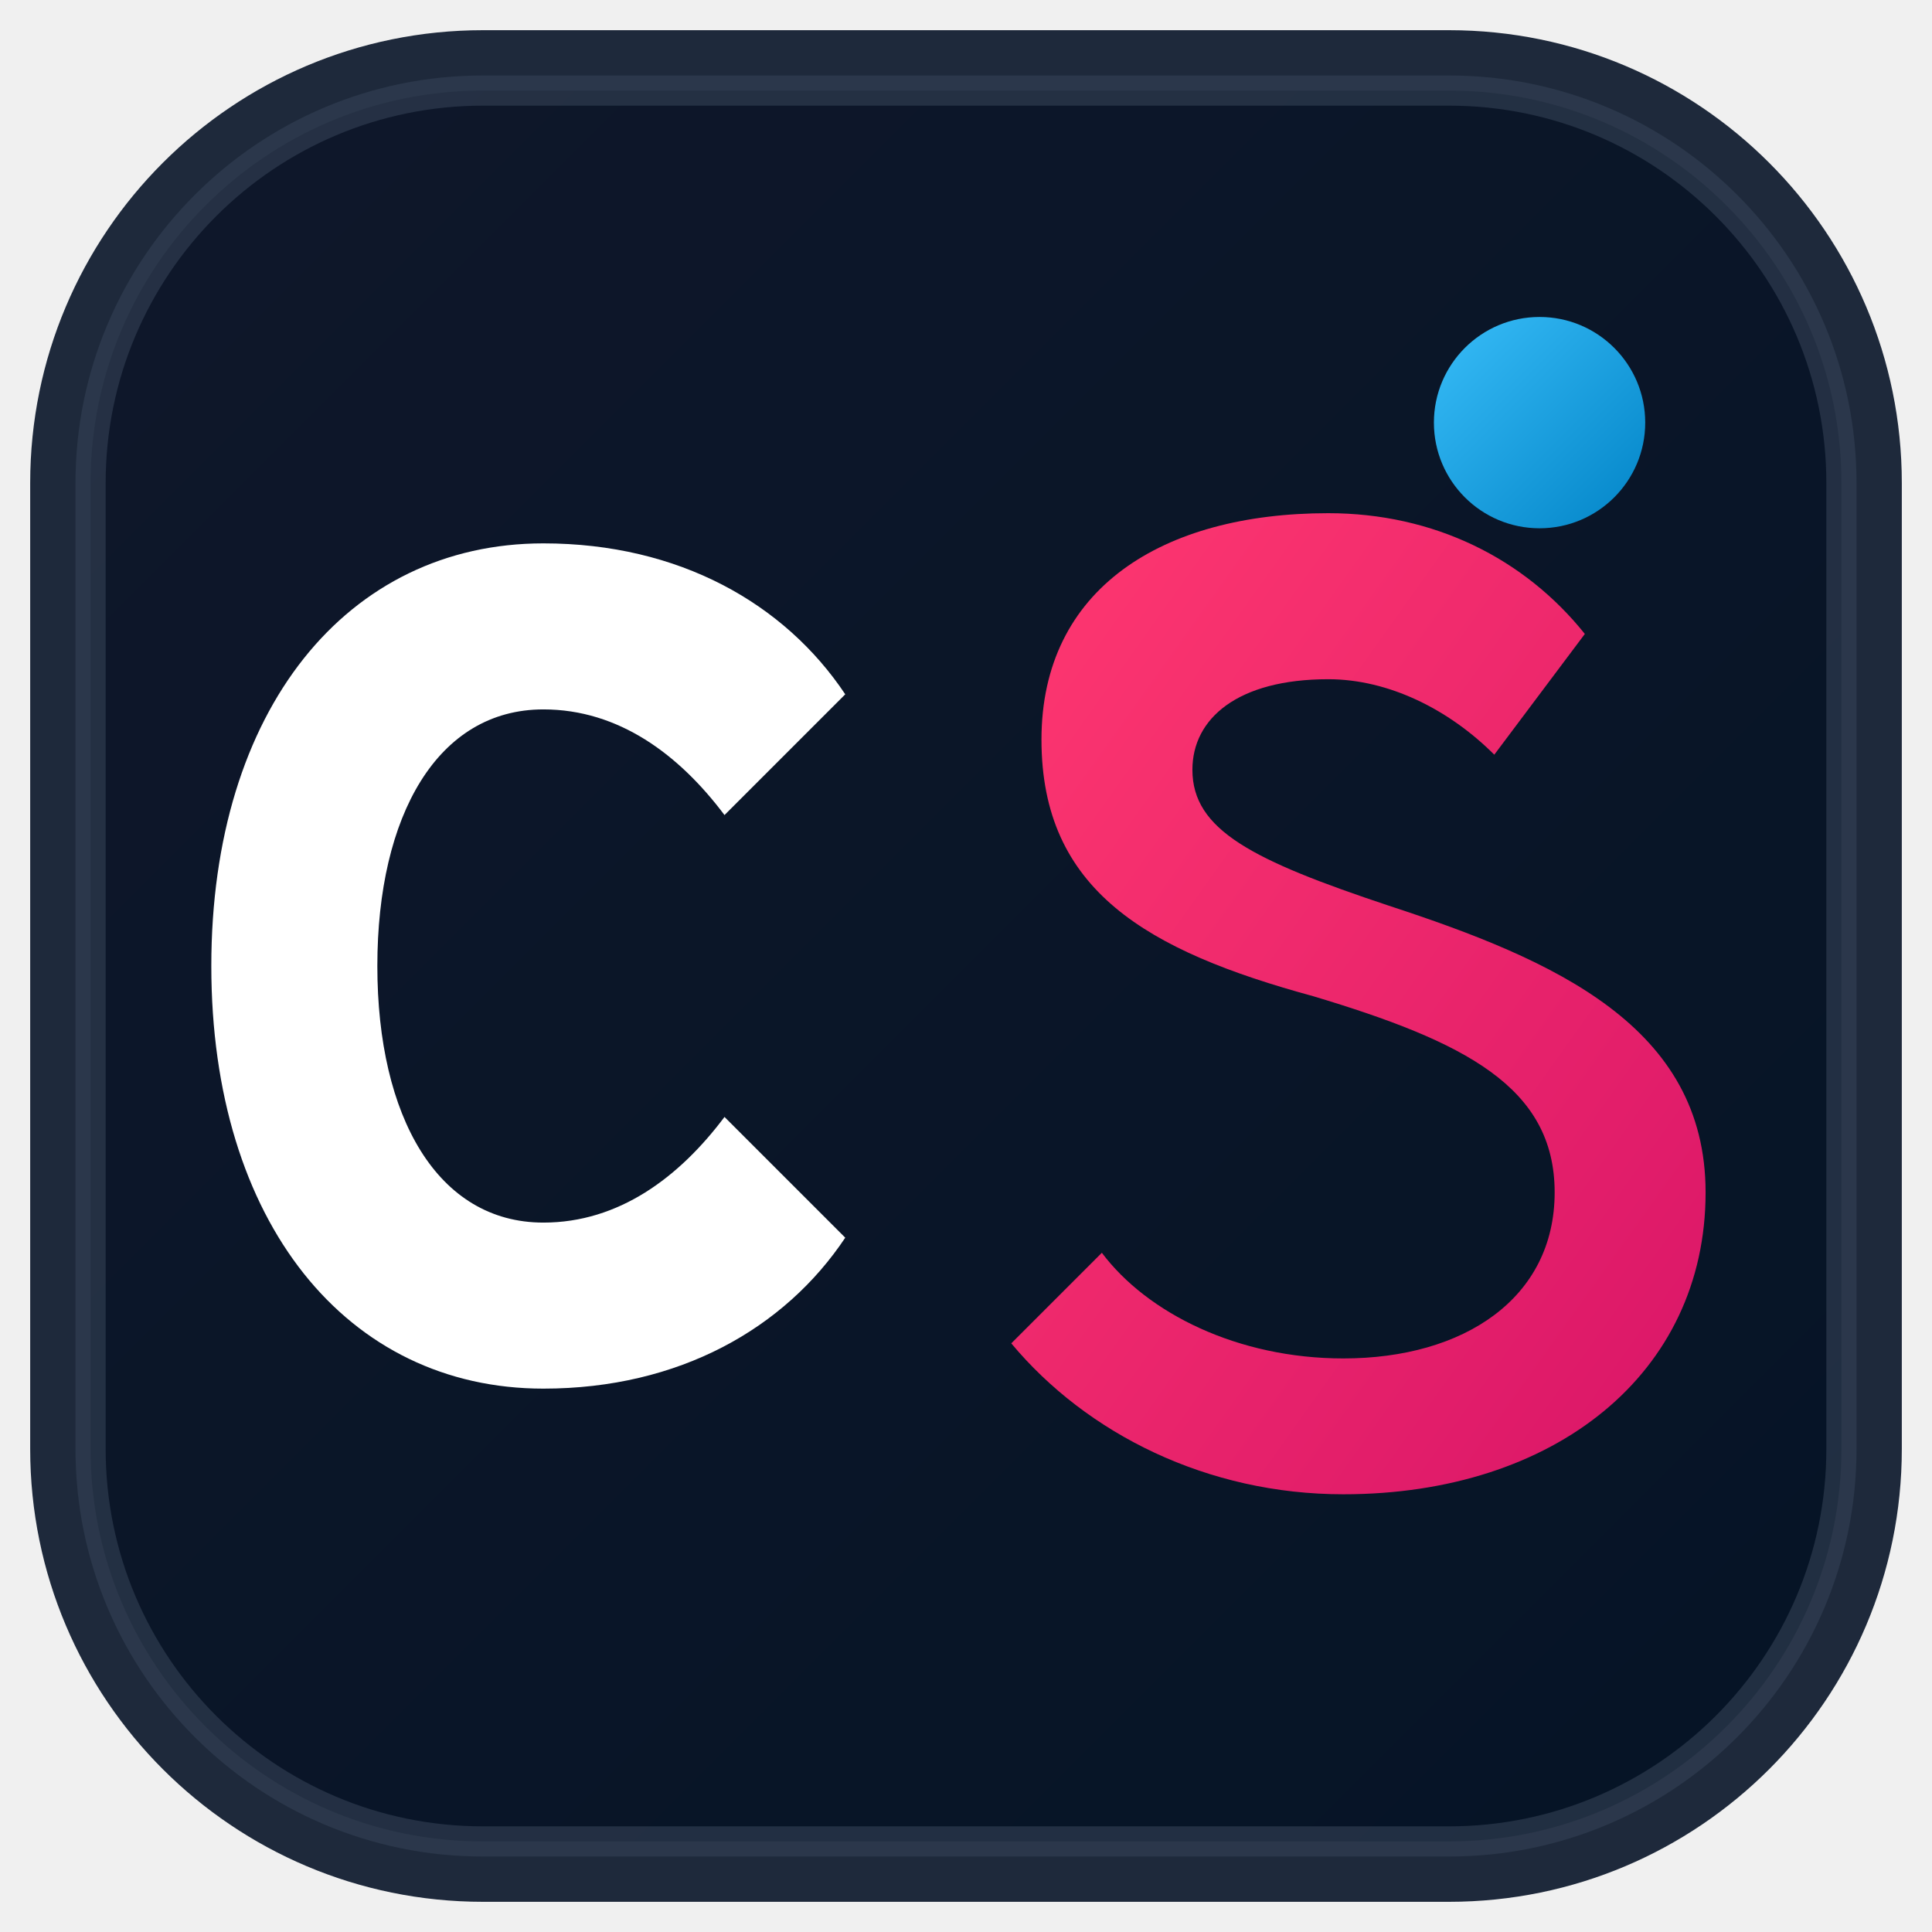
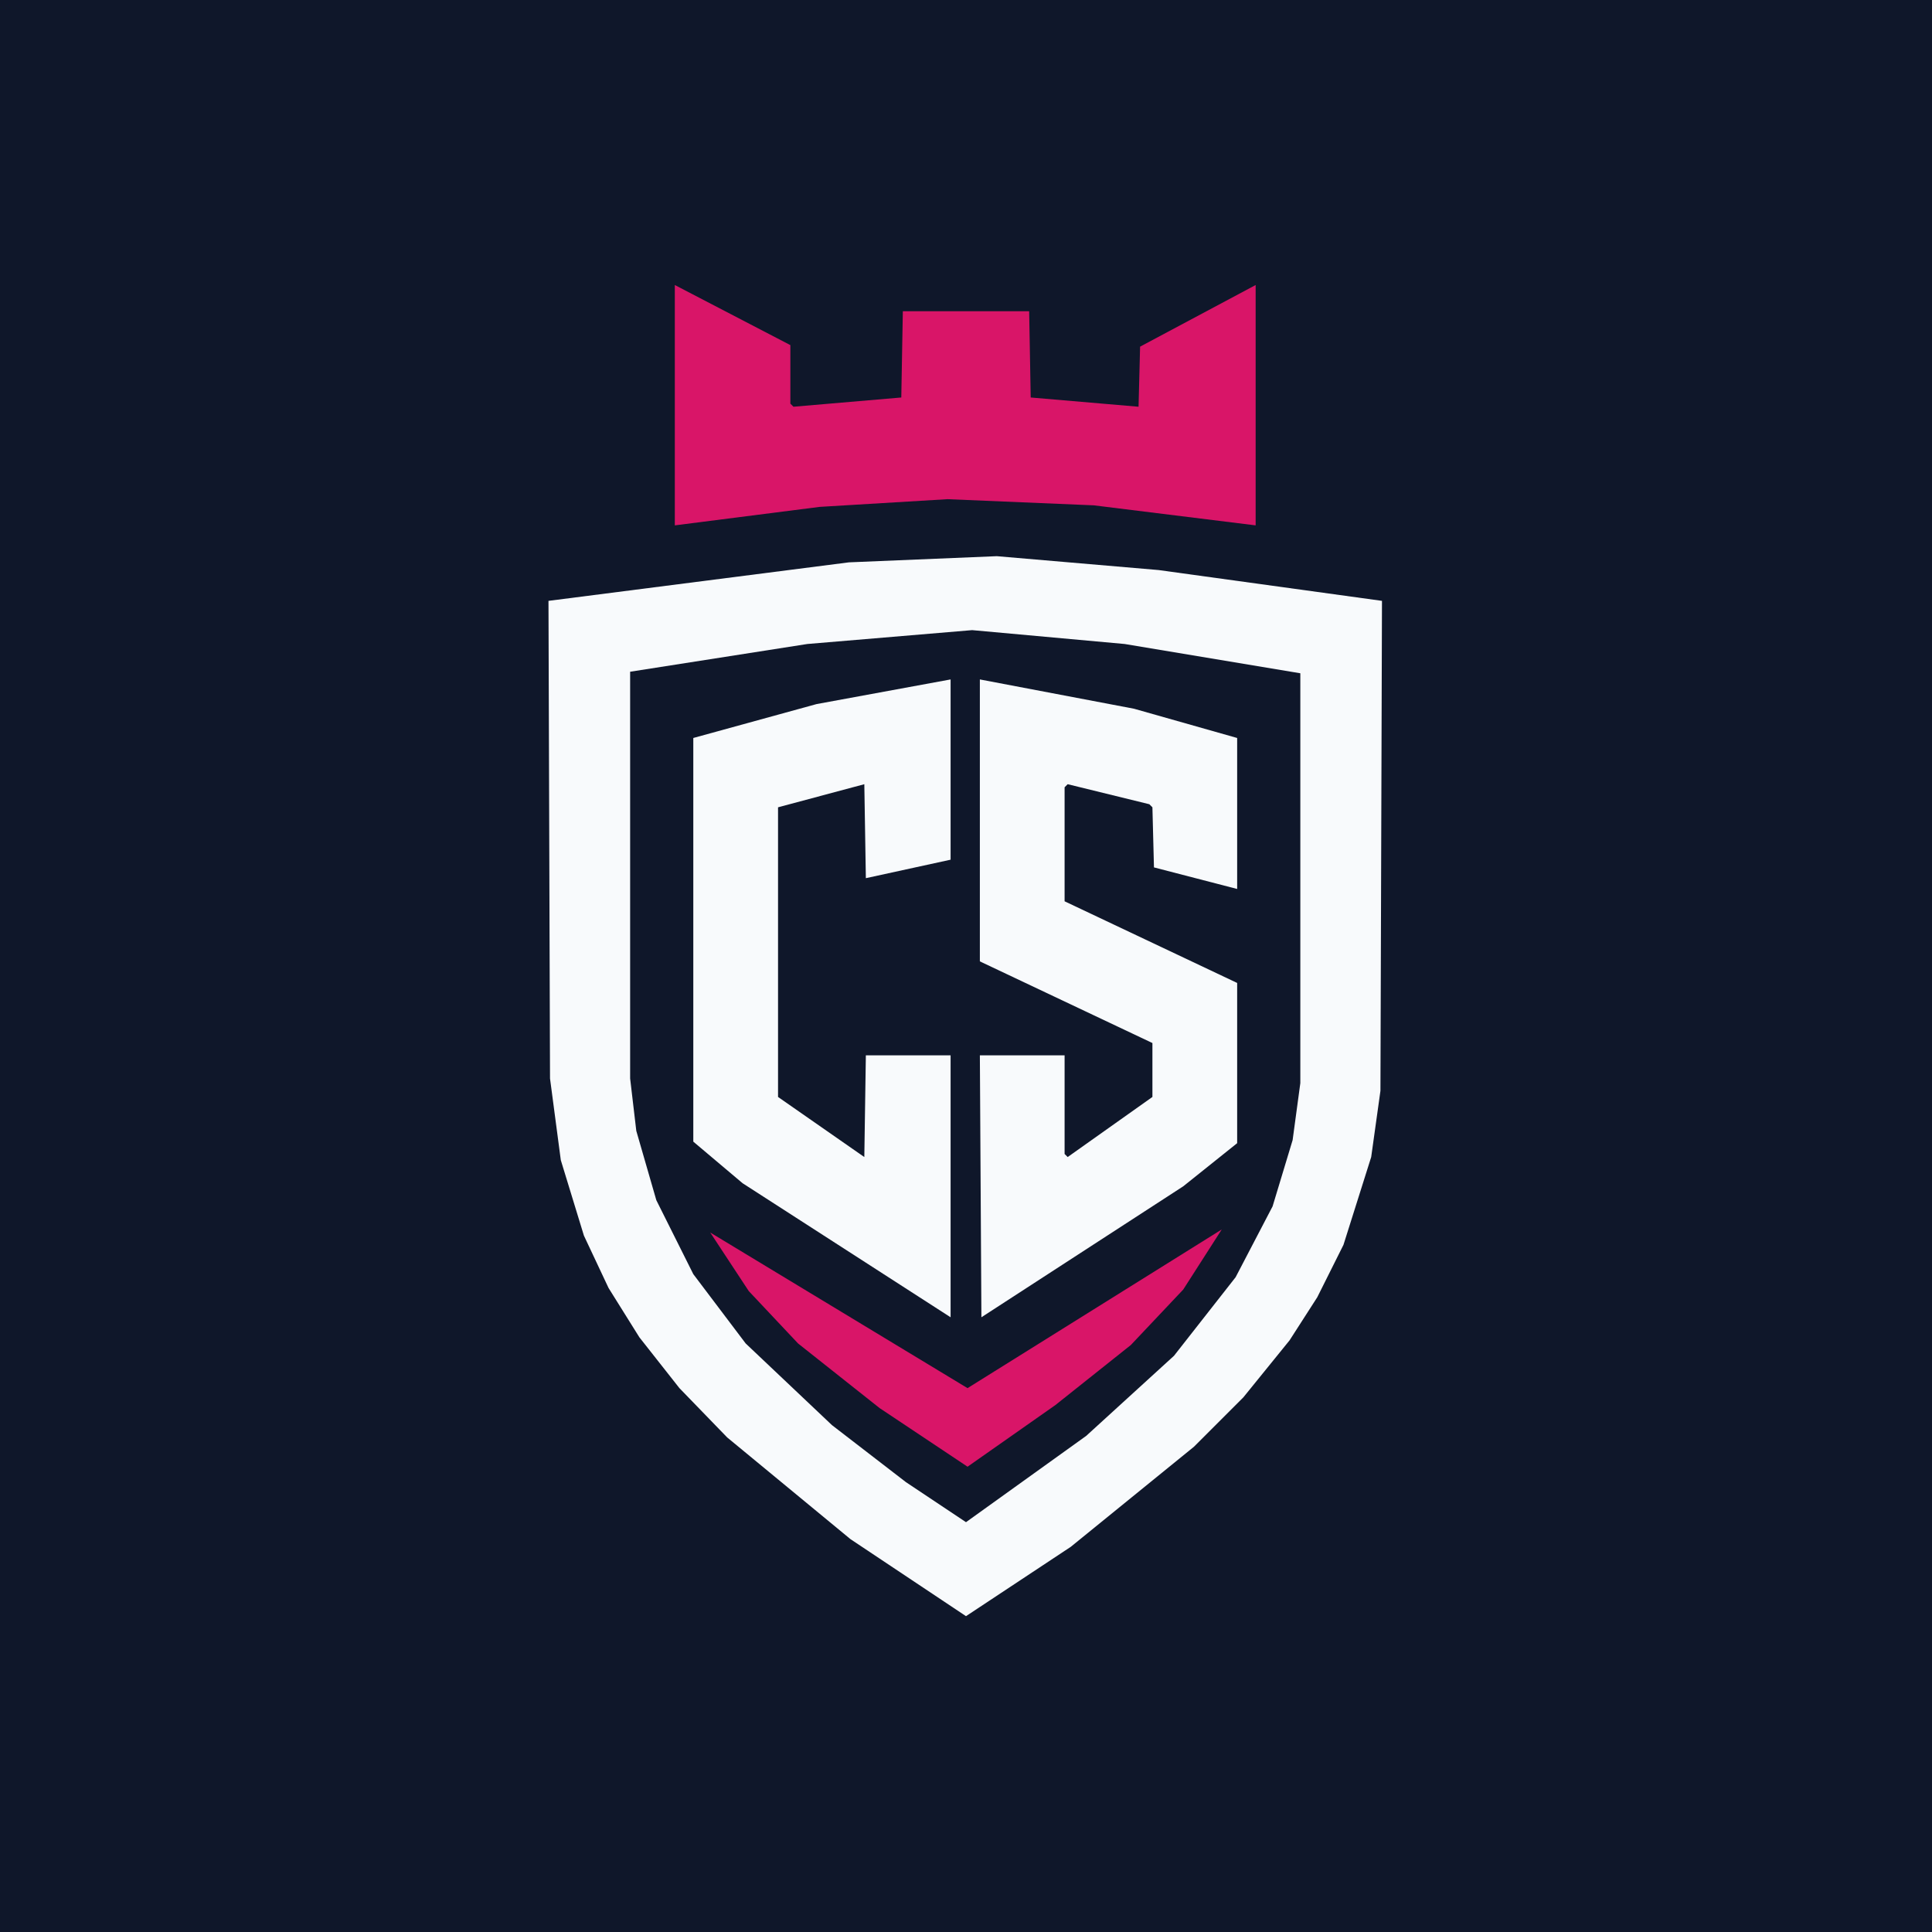
- <svg xmlns="http://www.w3.org/2000/svg" viewBox="0 0 64 64" width="64" height="64">
-   <defs>
-     <linearGradient id="bgGrad" x1="0%" y1="0%" x2="100%" y2="100%">
-       <stop offset="0%" stop-color="#0F172A" />
-       <stop offset="100%" stop-color="#051426" />
-     </linearGradient>
-     <linearGradient id="magentaGrad" x1="0%" y1="0%" x2="100%" y2="100%">
-       <stop offset="0%" stop-color="#FF3870" />
-       <stop offset="100%" stop-color="#D91568" />
-     </linearGradient>
-     <linearGradient id="cyanGrad" x1="0%" y1="0%" x2="100%" y2="100%">
-       <stop offset="0%" stop-color="#38BDF8" />
-       <stop offset="100%" stop-color="#0284C7" />
-     </linearGradient>
-     <filter id="glow" x="-20%" y="-20%" width="140%" height="140%">
-       <feGaussianBlur stdDeviation="1.5" result="blur" />
-       <feComposite in="SourceGraphic" in2="blur" operator="over" />
-     </filter>
-   </defs>
-   <rect x="2" y="2" width="60" height="60" rx="14" fill="url(#bgGrad)" stroke="#1E293B" stroke-width="2" />
-   <rect x="3" y="3" width="58" height="58" rx="13" fill="none" stroke="#334155" stroke-width="1" opacity="0.6" />
-   <circle cx="51" cy="14" r="3.5" fill="url(#cyanGrad)" />
-   <path d="M 28 23 C 26 20 22.5 18 18 18 C 11.5 18 7 23.5 7 32 C 7 40.5 11.5 46 18 46 C 22.5 46 26 44 28 41 L 24 37 C 22.5 39 20.5 40.5 18 40.5 C 14.5 40.5 12.5 37 12.5 32 C 12.5 27 14.5 23.5 18 23.5 C 20.5 23.5 22.5 25 24 27 Z" fill="#FFFFFF" />
-   <path d="M 36.5 41.5 C 38 43.5 41 45 44.5 45 C 48.5 45 51.5 43 51.5 39.5 C 51.5 36 48.5 34.5 43.5 33 C 38 31.5 34.5 29.5 34.5 24.5 C 34.5 19.5 38.5 17 44 17 C 47.5 17 50.5 18.5 52.5 21 L 49.5 25 C 48 23.5 46 22.5 44 22.5 C 41 22.5 39.5 23.8 39.5 25.5 C 39.5 27.5 41.5 28.5 46 30 C 51.5 31.8 56.5 34 56.5 39.5 C 56.5 45.5 51.5 49.5 44.5 49.5 C 40 49.5 36 47.5 33.5 44.5 Z" fill="url(#magentaGrad)" />
+ <svg xmlns="http://www.w3.org/2000/svg" viewBox="0 0 1254 1254">
+   <rect width="1254" height="1254" fill="#0F172A" />
+   <path fill="#F8FAFC" fill-rule="evenodd" d="M356,390 357,700 364,753 379,802 395,836 415,868 441,901 472,933 552,999 627,1049 695,1004 775,939 807,907 837,870 855,842 872,808 890,751 896,708 897,390 752,370 647,361 551,365Z M409,436 524,418 631,409 730,418 844,437 844,703 839,740 826,783 802,829 762,880 705,932 627,988 588,962 540,925 484,872 450,827 426,779 413,734 409,700Z M636,441 636,624 748,677 748,712 693,751 691,749 691,685 636,685 637,855 768,770 803,742 803,638 691,585 691,511 693,509 746,522 748,524 749,563 803,577 803,479 736,460Z M530,457 450,479 450,741 482,768 617,855 617,685 562,685 561,751 505,712 505,524 561,509 562,570 617,558 617,441Z" />
+   <path fill="#D91568" fill-rule="evenodd" d="M793,798 628,901 461,800 486,838 518,872 571,914 628,952 685,912 734,873 768,837Z M438,185 438,341 532,329 615,324 710,328 815,341 815,185 740,225 739,264 669,258 668,202 586,202 585,258 515,264 513,262 513,224Z" />
</svg>
